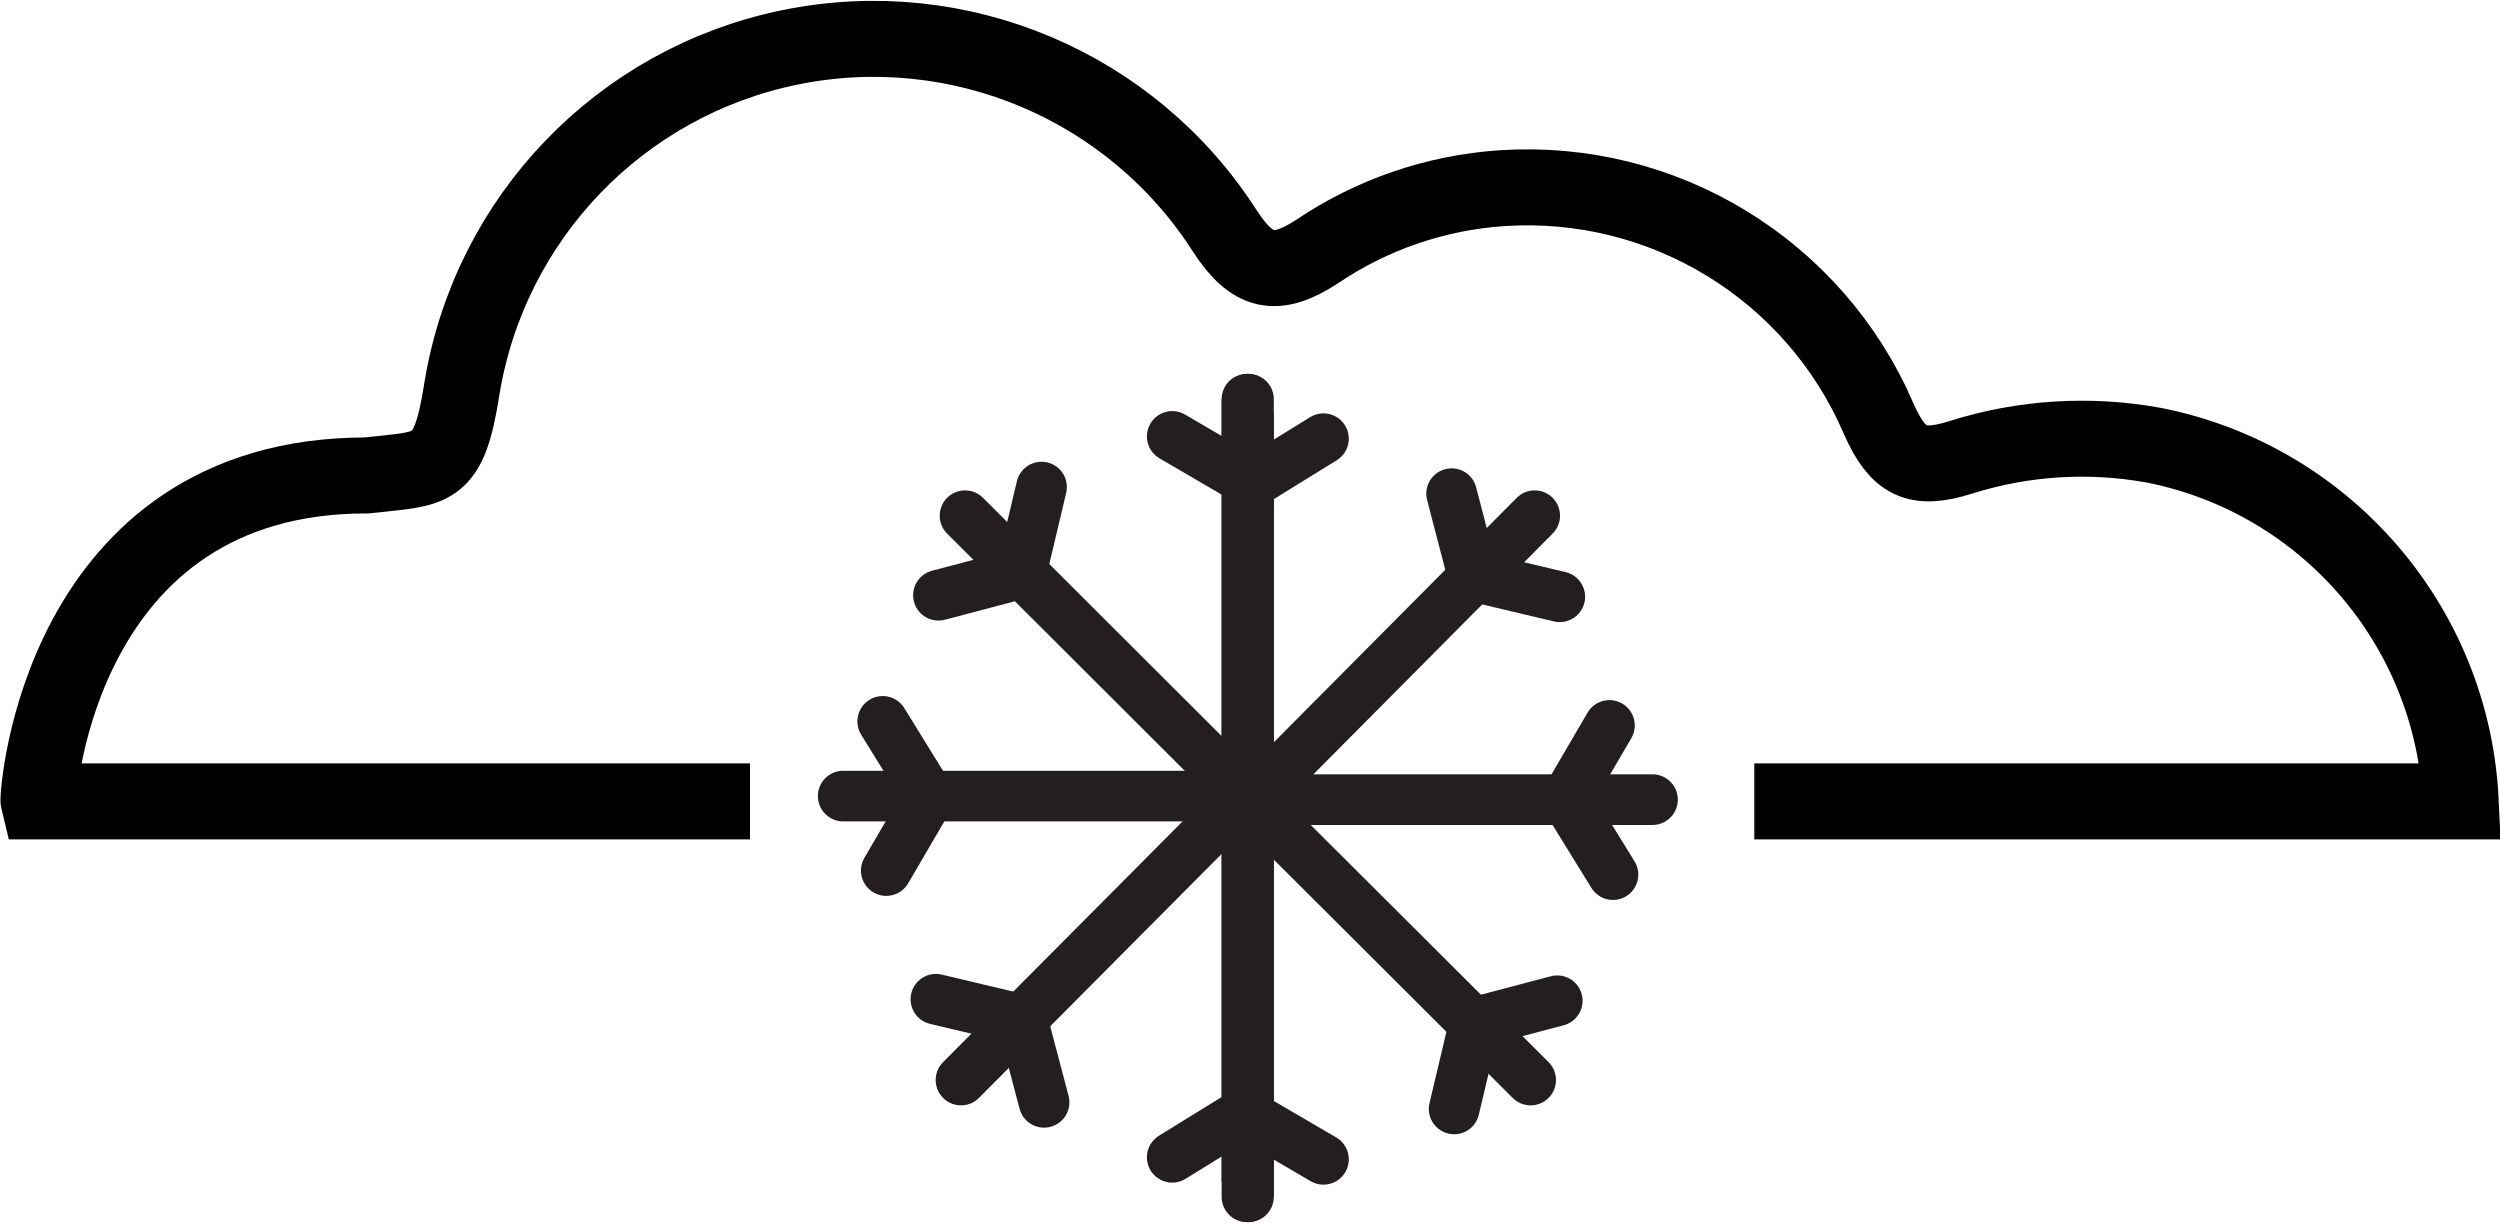
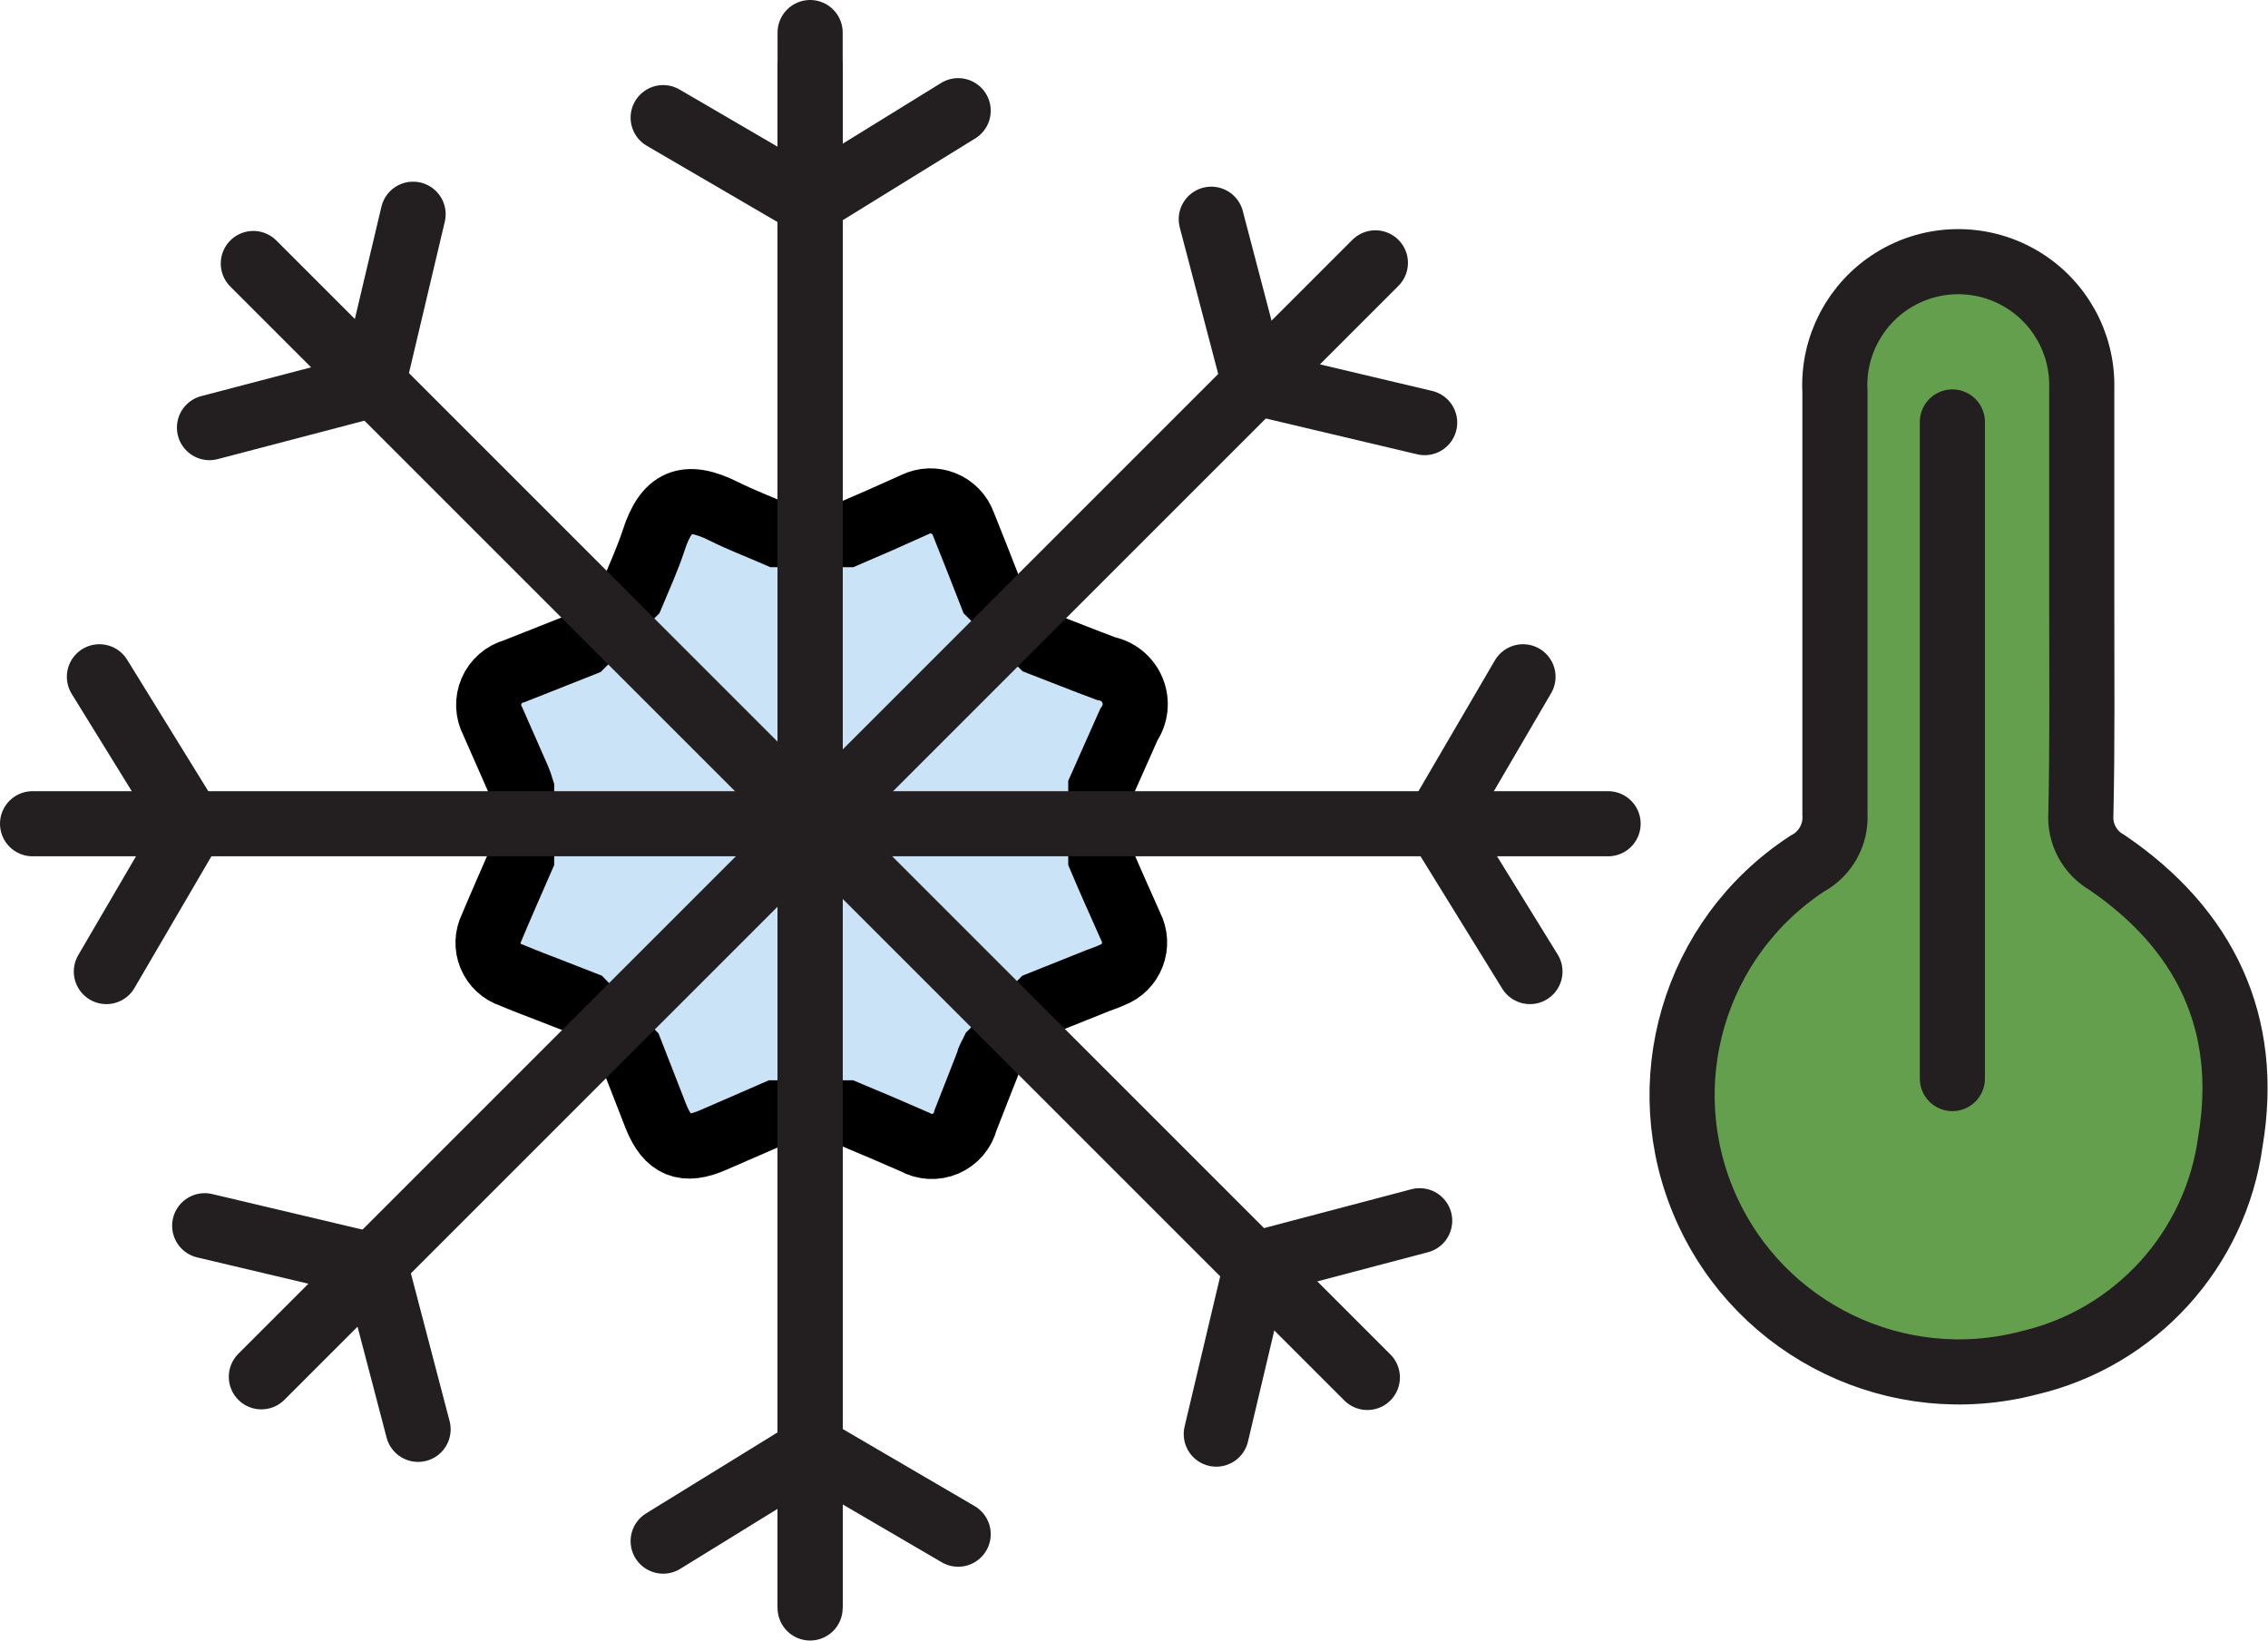
- <svg xmlns="http://www.w3.org/2000/svg" viewBox="0 0 98.7 48.25">
+ <svg xmlns="http://www.w3.org/2000/svg" viewBox="0 0 104.48 75.58">
  <defs>
-     <style>.cls-1,.cls-2,.cls-3{fill:none;stroke-miterlimit:10;}.cls-1,.cls-2{stroke:#231f20;stroke-width:2px;}.cls-2{stroke-linecap:round;}.cls-3{stroke:#000;stroke-width:3px;}</style>
+     <style>.cls-1{fill:#cae3f6;}.cls-2{fill:#649f4e;}.cls-3,.cls-4,.cls-5{fill:none;stroke-miterlimit:10;stroke-width:3px;}.cls-3,.cls-5{stroke:#231f20;}.cls-3{stroke-linecap:round;}.cls-4{stroke:#000;}</style>
  </defs>
  <g id="Layer_2" data-name="Layer 2">
    <g id="Layer_1-2" data-name="Layer 1">
-       <line class="cls-1" x1="49.29" y1="16.34" x2="49.29" y2="47.25" />
-       <line class="cls-2" x1="49.29" y1="15.76" x2="49.29" y2="47.25" />
-       <line class="cls-2" x1="49.27" y1="19.16" x2="52.25" y2="17.32" />
-       <line class="cls-2" x1="52.25" y1="45.77" x2="49.34" y2="44.07" />
-       <line class="cls-2" x1="49.33" y1="31.57" x2="60.43" y2="42.64" />
-       <polyline class="cls-2" points="61.48 39.51 58.22 40.37 57.41 43.78" />
-       <line class="cls-2" x1="60.59" y1="20.36" x2="49.28" y2="31.74" />
-       <polyline class="cls-2" points="57.31 19.49 58.16 22.75 61.58 23.56" />
-       <line class="cls-2" x1="65.24" y1="31.57" x2="49.33" y2="31.57" />
-       <polyline class="cls-2" points="63.54 28.64 61.84 31.55 63.68 34.53" />
-       <line class="cls-1" x1="49.23" y1="46.67" x2="49.23" y2="15.76" />
-       <line class="cls-2" x1="49.23" y1="47.25" x2="49.23" y2="15.76" />
-       <line class="cls-2" x1="49.26" y1="43.85" x2="46.28" y2="45.69" />
-       <line class="cls-2" x1="46.28" y1="17.23" x2="49.19" y2="18.93" />
-       <line class="cls-2" x1="49.19" y1="31.43" x2="38.1" y2="20.36" />
-       <polyline class="cls-2" points="37.05 23.5 40.31 22.64 41.12 19.23" />
-       <line class="cls-2" x1="37.94" y1="42.64" x2="49.25" y2="31.27" />
-       <polyline class="cls-2" points="41.22 43.52 40.36 40.26 36.95 39.45" />
-       <line class="cls-2" x1="33.29" y1="31.43" x2="49.19" y2="31.43" />
-       <polyline class="cls-2" points="34.99 34.37 36.69 31.46 34.85 28.48" />
-       <path class="cls-3" d="M69.26,31.64H97.15a15.06,15.06,0,0,0-12.1-14.06,15.87,15.87,0,0,0-7.62.47c-1.76.56-2.5.2-3.26-1.52a15.1,15.1,0,0,0-14.88-9.1A14.82,14.82,0,0,0,52,9.93c-1.62,1.06-2.55.86-3.63-.79a16.47,16.47,0,0,0-30.13,6.18c-.53,3.41-1.13,3.15-3.77,3.45-12.16,0-13,12.67-12.95,12.87H29.61" />
+       <path class="cls-1" d="M52.09,42.69c-.44-1-.9-2-1.38-3.14l0-3.26L52,33.39a1.67,1.67,0,0,0-1.06-2.59c-1-.37-1.93-.75-3-1.16l-2.27-2.23c-.45-1.15-.86-2.21-1.29-3.27a1.61,1.61,0,0,0-2.22-.9L40.46,24,39,24.63h-3.2c-.85-.37-1.67-.68-2.45-1.07-1.77-.89-2.66-.47-3.24,1.34-.27.82-.63,1.62-1,2.5l-2.28,2.28L23.7,30.92a1.61,1.61,0,0,0-1,2.31l1.17,2.66a4.52,4.52,0,0,1,.16.45l0,3.2c-.48,1.1-.94,2.14-1.38,3.19a1.57,1.57,0,0,0,.92,2.2c.57.24,1.15.46,1.72.68l1.59.62,2.17,2.21,1.17,3c.54,1.35,1.31,1.67,2.66,1.07l2.85-1.24H39l1.64.69,1.5.65a1.6,1.6,0,0,0,2.34-1c.36-.9.7-1.81,1.06-2.71,0-.11.09-.22.2-.45l2.2-2.22,2.65-1.06c.21-.08.43-.15.64-.25A1.6,1.6,0,0,0,52.09,42.69Z" />
+       <path class="cls-2" d="M95.9,27.83V17.89a5.69,5.69,0,1,0-11.37.16c0,6.48,0,13,0,19.44a2.42,2.42,0,0,1-1.28,2.3,12.75,12.75,0,0,0,10.21,23,12.16,12.16,0,0,0,9.29-10.22c.91-5.41-1.15-9.74-5.68-12.83a2.39,2.39,0,0,1-1.21-2.25C95.93,34.29,95.9,31.06,95.9,27.83Z" />
+       <path class="cls-3" d="M95.9,27.83V17.89a5.69,5.69,0,1,0-11.37.16c0,6.48,0,13,0,19.44a2.42,2.42,0,0,1-1.28,2.3,12.75,12.75,0,0,0,10.21,23,12.16,12.16,0,0,0,9.29-10.22c.91-5.41-1.15-9.74-5.68-12.83a2.39,2.39,0,0,1-1.21-2.25C95.93,34.29,95.9,31.06,95.9,27.83Z" />
+       <path class="cls-4" d="M52.09,42.69c-.44-1-.9-2-1.38-3.14l0-3.26L52,33.39a1.67,1.67,0,0,0-1.06-2.59c-1-.37-1.93-.75-3-1.16l-2.27-2.23c-.45-1.15-.86-2.21-1.29-3.27a1.61,1.61,0,0,0-2.22-.9L40.46,24,39,24.63h-3.2c-.85-.37-1.67-.68-2.45-1.07-1.77-.89-2.66-.47-3.24,1.34-.27.82-.63,1.62-1,2.5l-2.28,2.28L23.7,30.92a1.61,1.61,0,0,0-1,2.31l1.17,2.66a4.52,4.52,0,0,1,.16.45l0,3.2c-.48,1.1-.94,2.14-1.38,3.19a1.57,1.57,0,0,0,.92,2.2c.57.24,1.15.46,1.72.68l1.59.62,2.17,2.21,1.17,3c.54,1.35,1.31,1.67,2.66,1.07l2.85-1.24H39l1.64.69,1.5.65a1.6,1.6,0,0,0,2.34-1c.36-.9.7-1.81,1.06-2.71,0-.11.09-.22.2-.45l2.2-2.22,2.65-1.06c.21-.08.43-.15.64-.25A1.6,1.6,0,0,0,52.09,42.69Z" />
+       <line class="cls-5" x1="37.32" y1="2.84" x2="37.32" y2="74.08" />
+       <line class="cls-3" x1="37.32" y1="1.5" x2="37.32" y2="74.08" />
+       <polyline class="cls-3" points="30.55 5.42 37.27 9.34 44.14 5.1" />
+       <polyline class="cls-3" points="44.14 70.68 37.43 66.76 30.55 71" />
+       <line class="cls-3" x1="11.67" y1="12.14" x2="62.99" y2="63.46" />
+       <polyline class="cls-3" points="9.65 19.7 17.17 17.73 19.03 9.87" />
+       <polyline class="cls-3" points="65.4 56.24 57.89 58.22 56.03 66.07" />
+       <line class="cls-3" x1="63.36" y1="12.11" x2="12.04" y2="63.43" />
+       <polyline class="cls-3" points="55.8 10.1 57.77 17.61 65.63 19.47" />
+       <polyline class="cls-3" points="19.26 65.85 17.29 58.33 9.43 56.47" />
+       <line class="cls-3" x1="74.08" y1="37.95" x2="1.5" y2="37.95" />
+       <polyline class="cls-3" points="70.16 31.18 66.24 37.89 70.48 44.76" />
+       <polyline class="cls-3" points="4.9 44.76 8.82 38.05 4.58 31.18" />
+       <line class="cls-3" x1="89.94" y1="19.44" x2="89.94" y2="49.69" />
    </g>
  </g>
</svg>
